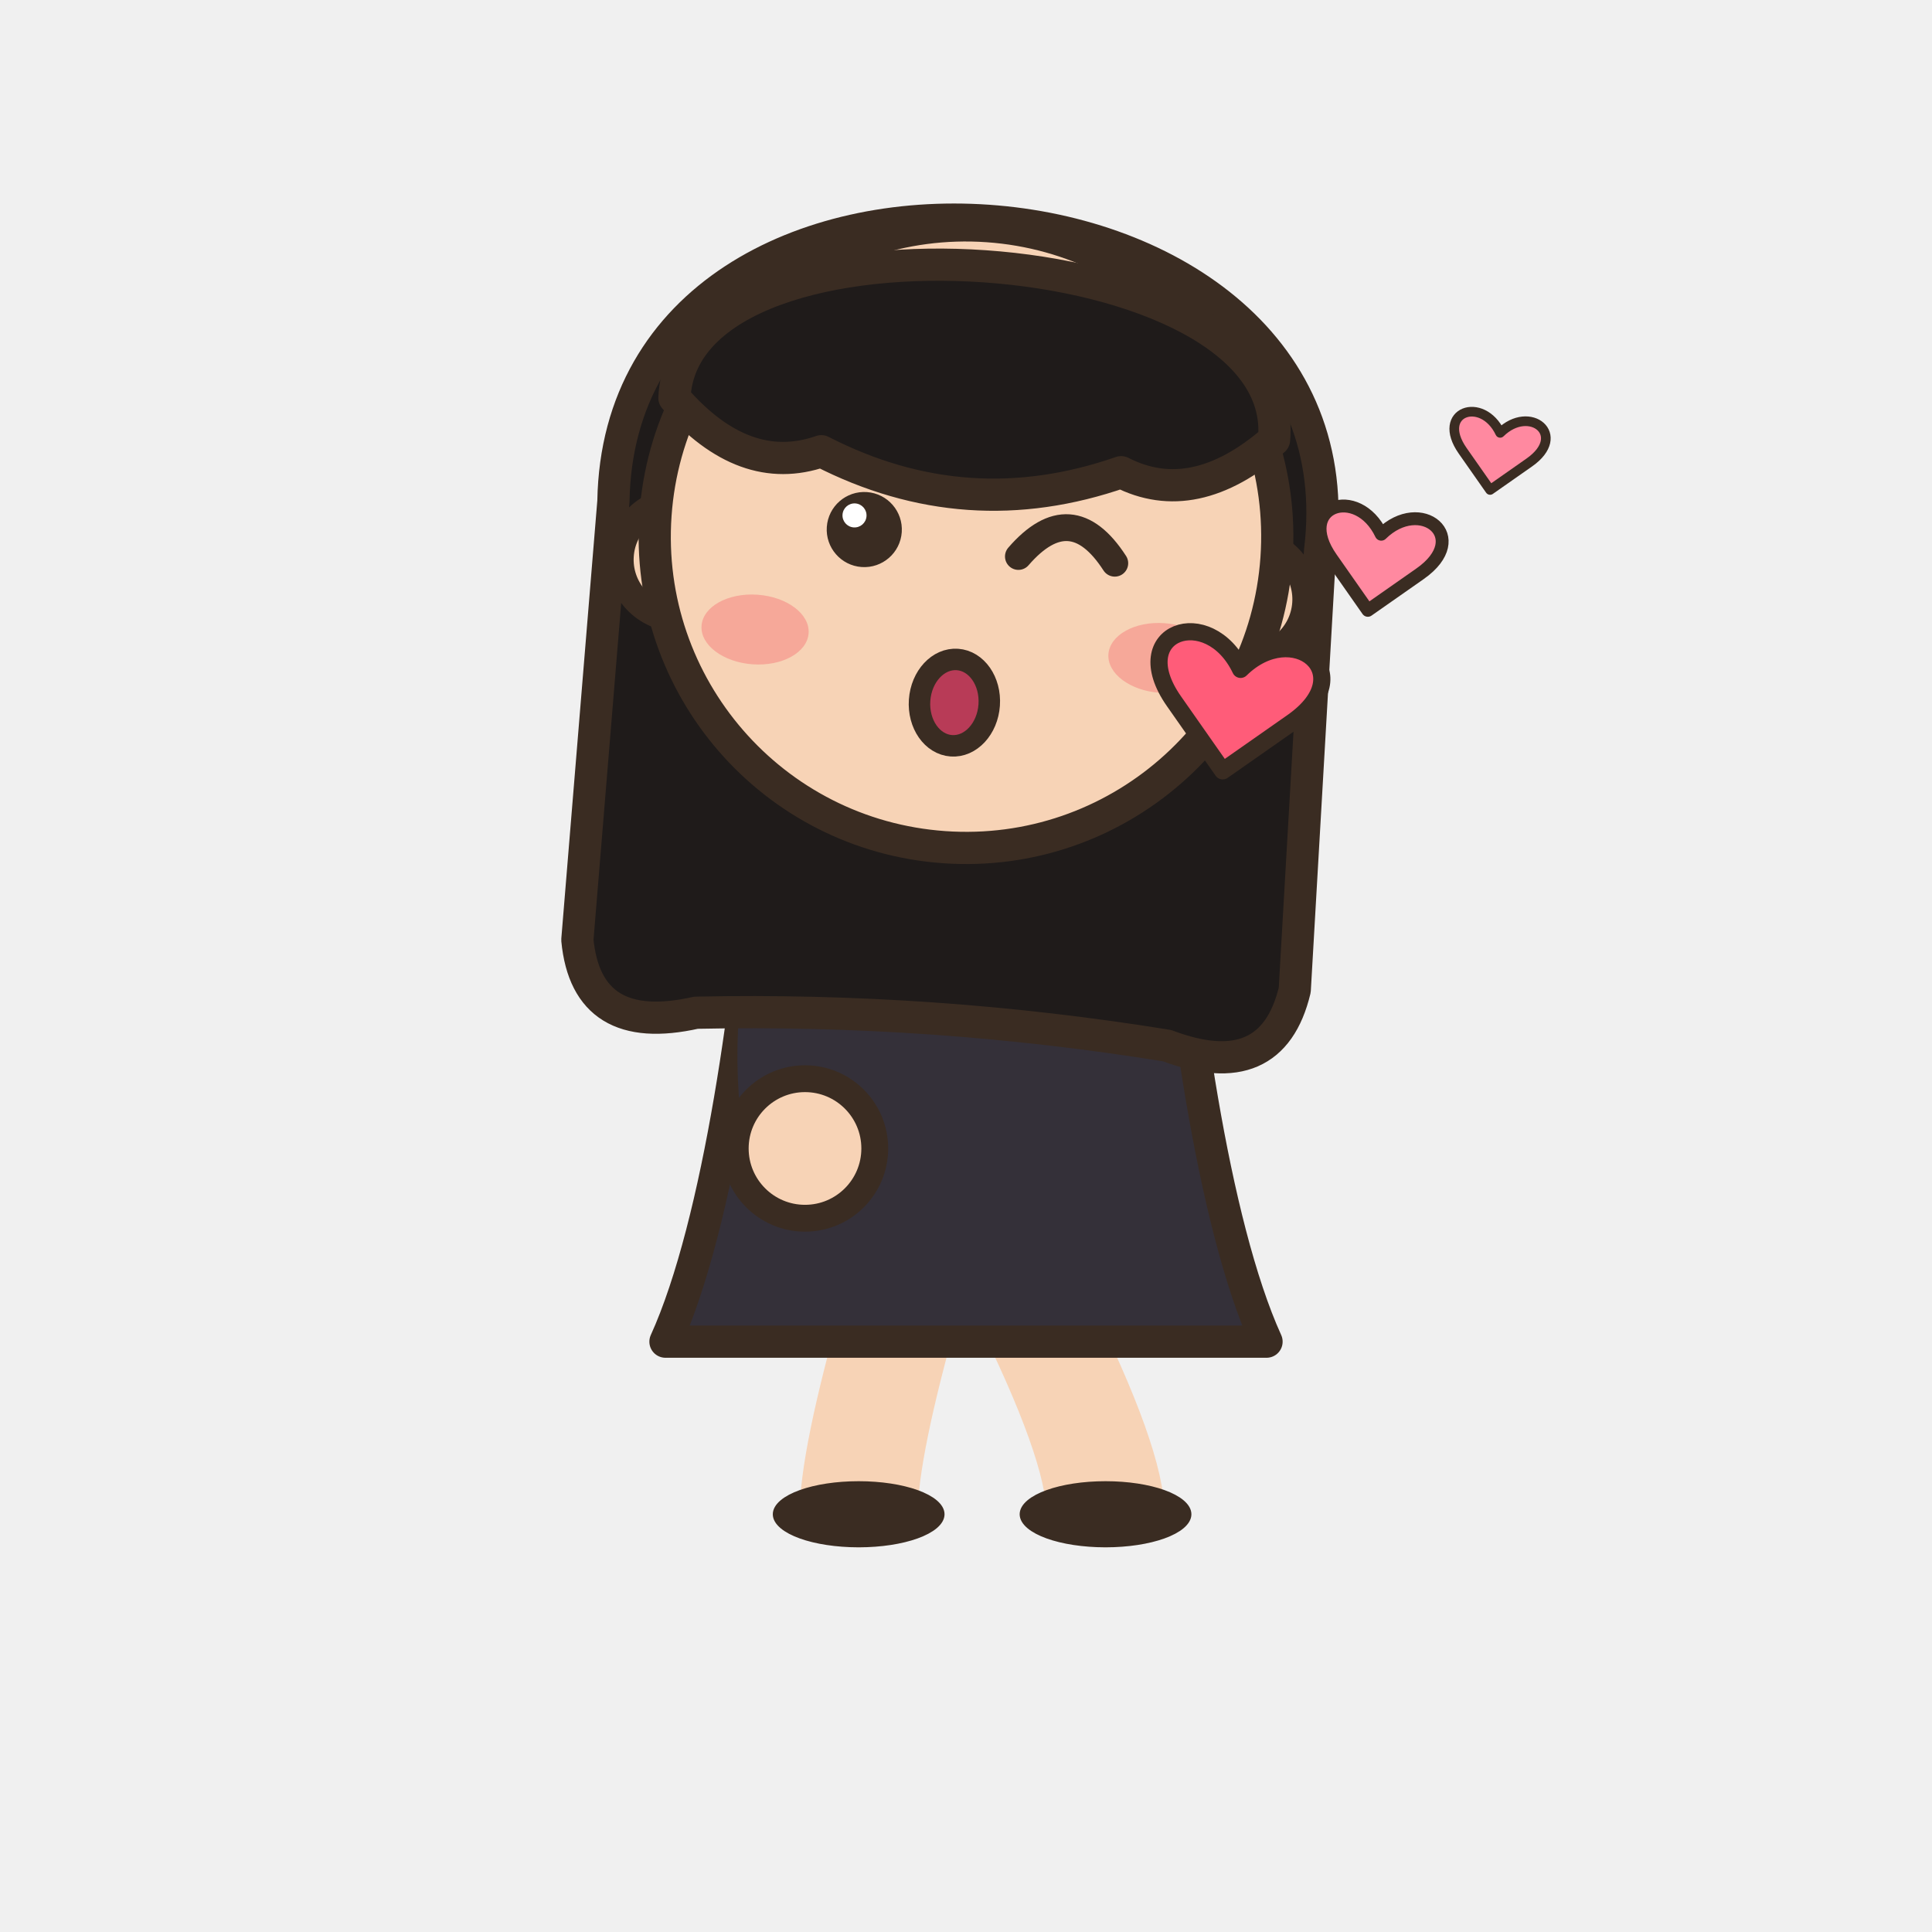
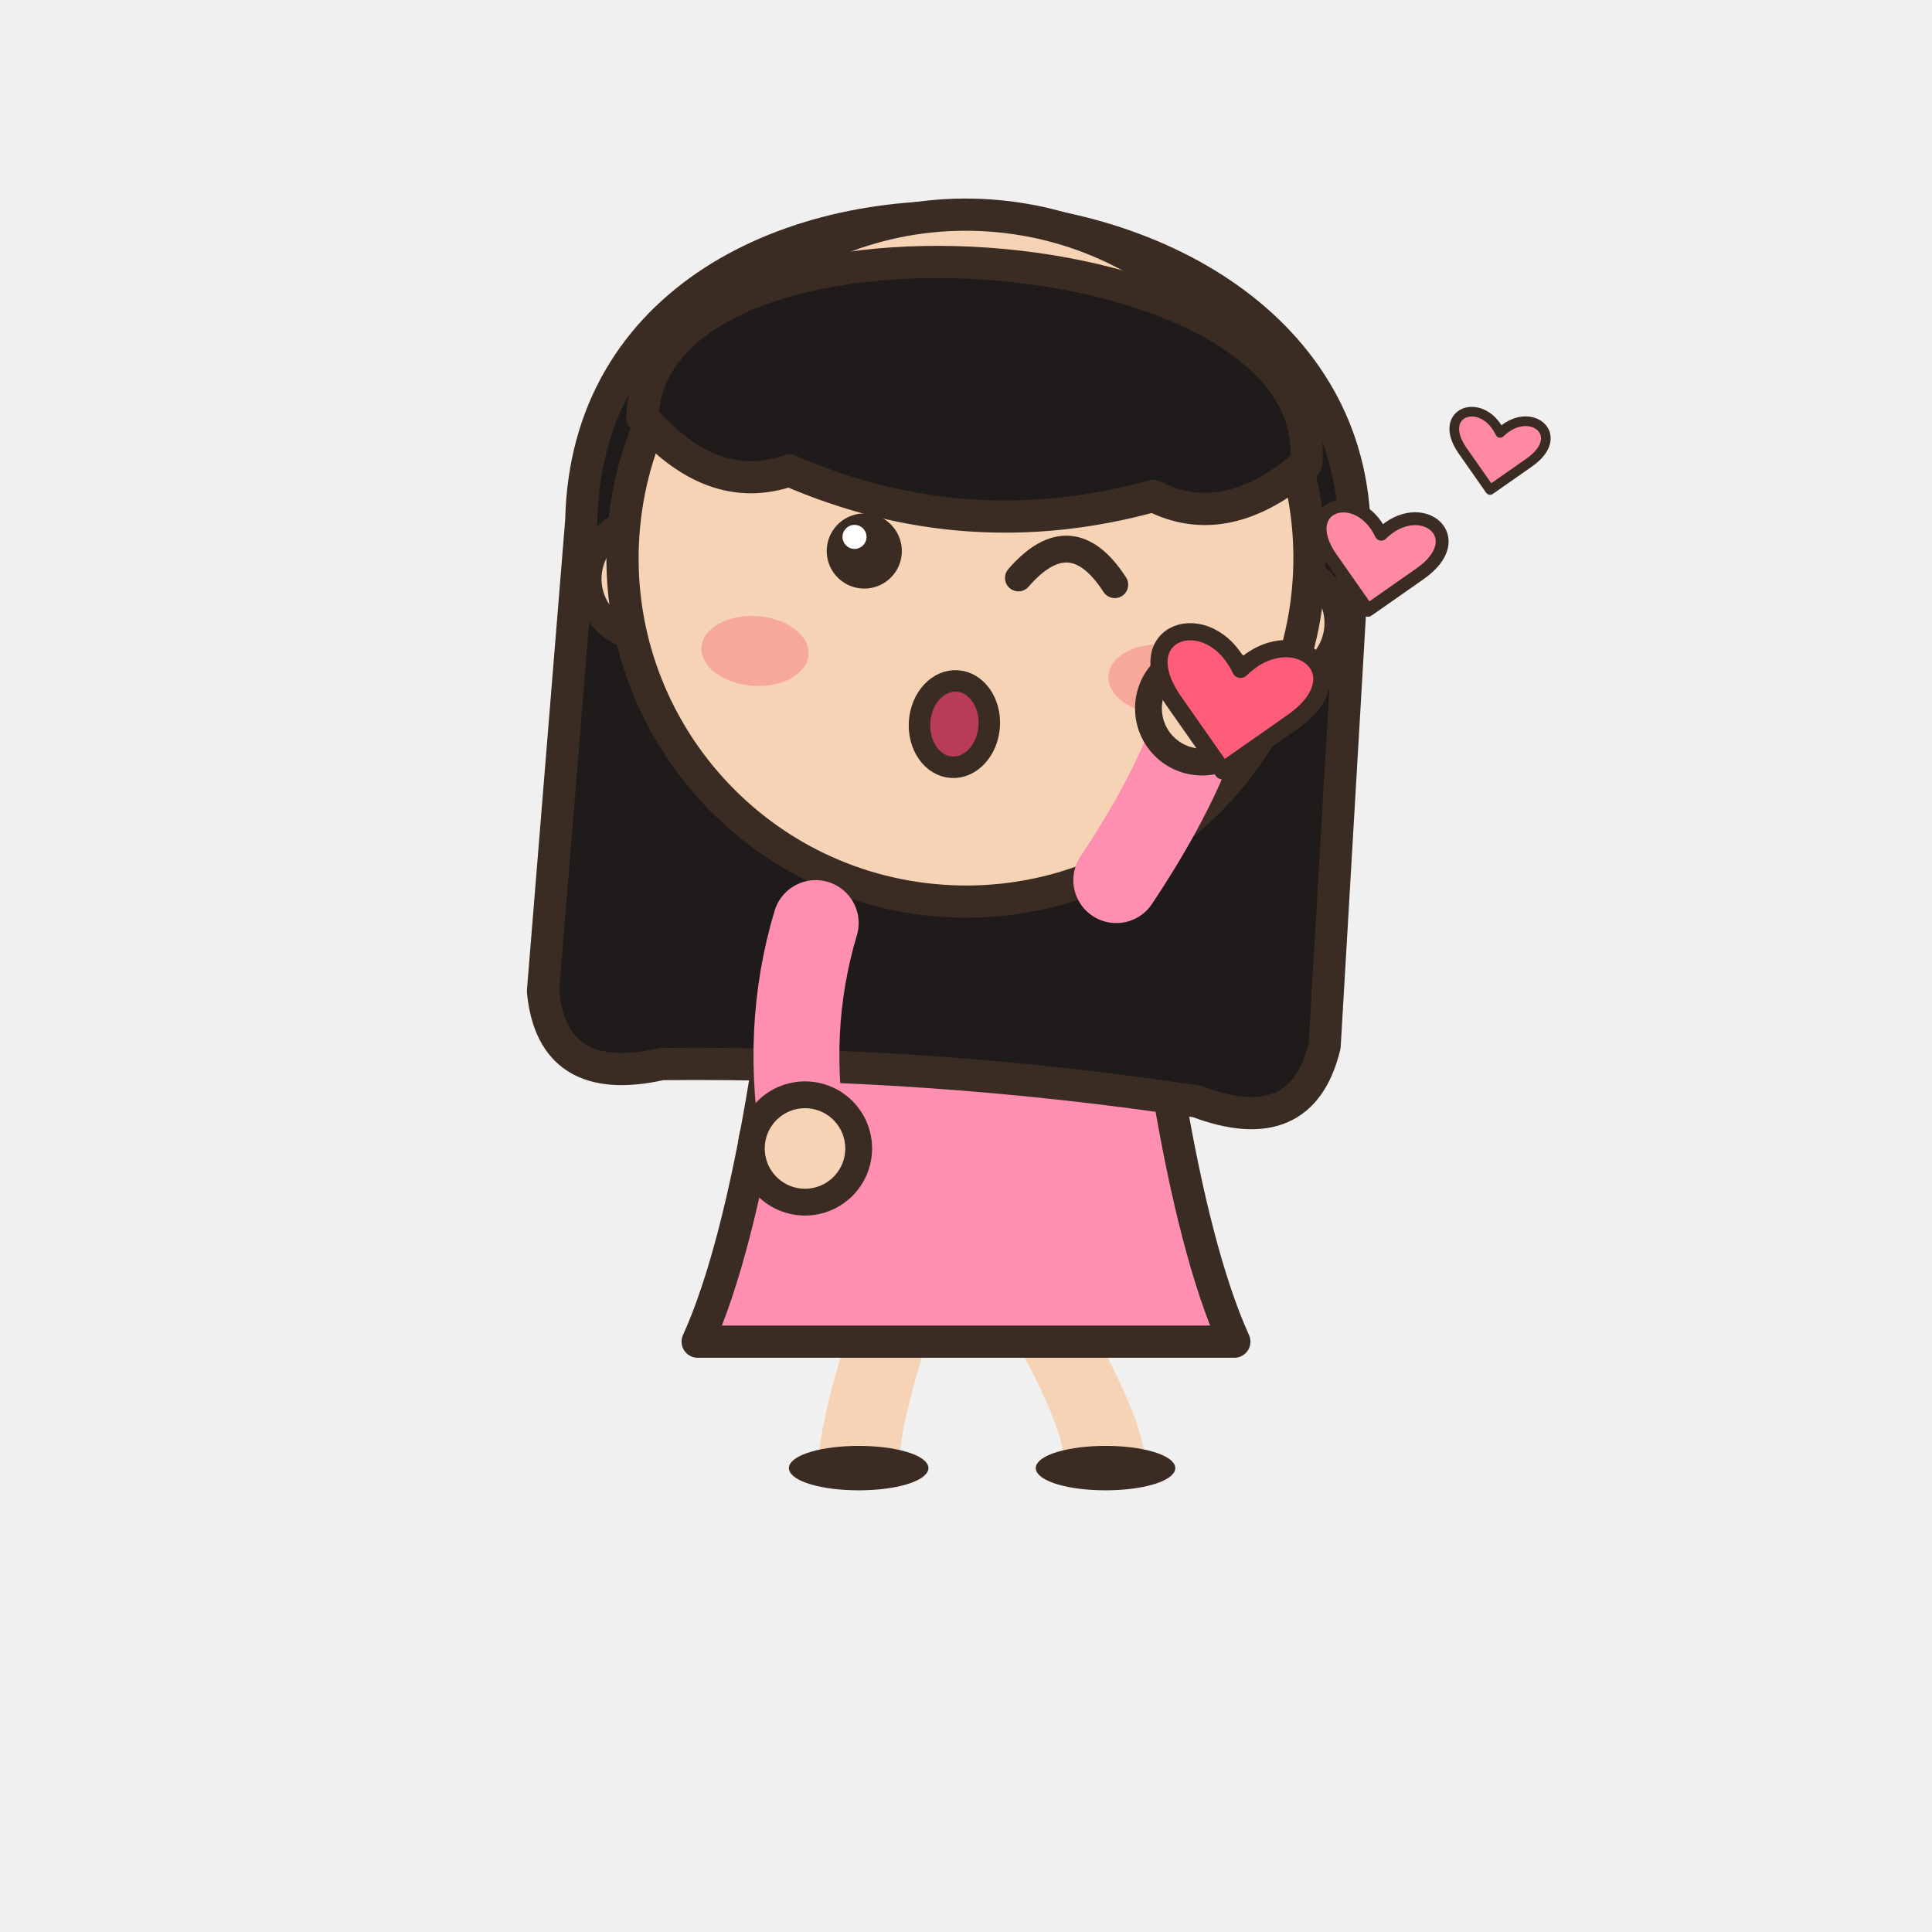
<svg xmlns="http://www.w3.org/2000/svg" viewBox="0 0 360 360" width="360" height="360">
  <g>
-     <g transform="translate(0 234) scale(1 0.56) translate(0 -234)">
-       <path d="M 168 250 Q 160 300 160 320" fill="none" stroke="#F7D3B6" stroke-width="22" stroke-linecap="round" />
+     <g transform="translate(0 234) scale(1 0.46) translate(0 -234)">
+       <path d="M 168 250 Q 160 300 160 320" fill="none" stroke="#F7D3B6" stroke-width="15" stroke-linecap="round" />
      <g transform="rotate(0 160 320)">
-         <ellipse cx="160" cy="320" rx="14" ry="9" fill="#3A2C22" stroke="#3A2C22" stroke-width="4" />
+         <ellipse cx="160" cy="320" rx="11" ry="7" fill="#3A2C22" stroke="#3A2C22" stroke-width="4" />
      </g>
-       <path d="M 192 250 Q 206 300 206 320" fill="none" stroke="#F7D3B6" stroke-width="22" stroke-linecap="round" />
+       <path d="M 192 250 Q 206 300 206 320" fill="none" stroke="#F7D3B6" stroke-width="15" stroke-linecap="round" />
      <g transform="rotate(0 206 320)">
-         <ellipse cx="206" cy="320" rx="14" ry="9" fill="#3A2C22" stroke="#3A2C22" stroke-width="4" />
+         <ellipse cx="206" cy="320" rx="11" ry="7" fill="#3A2C22" stroke="#3A2C22" stroke-width="4" />
      </g>
    </g>
-     <path d="M 142 154 C 140 184, 134 228, 124 250 L 236 250 C 226 228, 220 184, 218 154 C 196 142, 164 142, 142 154 Z" fill="#343039" stroke="#3A2C22" stroke-width="6" stroke-linejoin="round" stroke-linecap="round" />
-     <path d="M 152 172 Q 146 192 150 214" fill="none" stroke="#343039" stroke-width="22" stroke-linecap="round" />
-     <circle cx="150" cy="214" r="13" fill="#F7D3B6" stroke="#3A2C22" stroke-width="5" stroke-linejoin="round" />
-     <path d="M 208 164 Q 220 146 224 132" fill="none" stroke="#343039" stroke-width="22" stroke-linecap="round" />
-     <circle cx="224" cy="132" r="13" fill="#F7D3B6" stroke="#3A2C22" stroke-width="5" stroke-linejoin="round" />
-     <g transform="rotate(4 180 100)">
-       <path d="M 114 98 C 110 22, 250 22, 246 98 L 247 180 Q 244 198 224 192 Q 180 188 136 192 Q 116 198 113 180 Z" fill="#1F1B1A" stroke="#3A2C22" stroke-width="6" stroke-linejoin="round" stroke-linecap="round" />
-       <circle cx="127" cy="108" r="11" fill="#F7D3B6" stroke="#3A2C22" stroke-width="5" stroke-linejoin="round" stroke-linecap="round" />
-       <circle cx="233" cy="108" r="11" fill="#F7D3B6" stroke="#3A2C22" stroke-width="5" stroke-linejoin="round" stroke-linecap="round" />
-       <circle cx="180" cy="100" r="58" fill="#F7D3B6" stroke="#3A2C22" stroke-width="6" stroke-linejoin="round" stroke-linecap="round" />
-       <path d="M 124 78 C 123 40, 237 40, 236 78 Q 222 92, 208 86 Q 180 98, 152 86 Q 138 92, 124 78 Z" fill="#1F1B1A" stroke="#3A2C22" stroke-width="6" stroke-linejoin="round" stroke-linecap="round" />
-       <circle cx="161" cy="100" r="7" fill="#3A2C22" />
-       <circle cx="159" cy="97.5" r="2.24" fill="#FFFFFF" />
-       <path d="M 190 103 Q 199 91 208 103" fill="none" stroke="#3A2C22" stroke-width="5" stroke-linejoin="round" stroke-linecap="round" />
-       <ellipse cx="142" cy="120" rx="10" ry="6.5" fill="#F58C86" opacity="0.6" />
-       <ellipse cx="218" cy="120" rx="10" ry="6.5" fill="#F58C86" opacity="0.6" />
-       <ellipse cx="180" cy="131" rx="6.5" ry="8.06" fill="#B83B57" stroke="#3A2C22" stroke-width="4" stroke-linejoin="round" stroke-linecap="round" />
+     <path d="M 148 154 C 146 184, 140 228, 130 250 L 230 250 C 220 228, 214 184, 212 154 C 196 142, 164 142, 148 154 Z" fill="#FF8FB0" stroke="#3A2C22" stroke-width="6" stroke-linejoin="round" stroke-linecap="round" />
+     <g transform="rotate(4 180 104)">
+       <path d="M 108 102 C 104 20, 256 20, 252 102 L 253 190 Q 250 208 230 202 Q 180 198 130 202 Q 110 208 107 190 Z" fill="#1F1B1A" stroke="#3A2C22" stroke-width="6" stroke-linejoin="round" stroke-linecap="round" />
+       <circle cx="121" cy="112" r="11" fill="#F7D3B6" stroke="#3A2C22" stroke-width="5" stroke-linejoin="round" stroke-linecap="round" />
+       <circle cx="239" cy="112" r="11" fill="#F7D3B6" stroke="#3A2C22" stroke-width="5" stroke-linejoin="round" stroke-linecap="round" />
+       <circle cx="180" cy="104" r="64" fill="#F7D3B6" stroke="#3A2C22" stroke-width="6" stroke-linejoin="round" stroke-linecap="round" />
+       <path d="M 118 82 C 117 38, 243 38, 242 82 Q 228 96, 214 90 Q 180 102, 146 90 Q 132 96, 118 82 Z" fill="#1F1B1A" stroke="#3A2C22" stroke-width="6" stroke-linejoin="round" stroke-linecap="round" />
+       <circle cx="161" cy="104" r="7" fill="#3A2C22" />
+       <circle cx="159" cy="101.5" r="2.24" fill="#FFFFFF" />
+       <path d="M 190 107 Q 199 95 208 107" fill="none" stroke="#3A2C22" stroke-width="5" stroke-linejoin="round" stroke-linecap="round" />
+       <ellipse cx="142" cy="124" rx="10" ry="6.5" fill="#F58C86" opacity="0.6" />
+       <ellipse cx="218" cy="124" rx="10" ry="6.5" fill="#F58C86" opacity="0.6" />
+       <ellipse cx="180" cy="135" rx="6.5" ry="8.06" fill="#B83B57" stroke="#3A2C22" stroke-width="4" stroke-linejoin="round" stroke-linecap="round" />
    </g>
+     <path d="M 152 172 Q 146 192 150 214" fill="none" stroke="#FF8FB0" stroke-width="16" stroke-linecap="round" />
+     <circle cx="150" cy="214" r="10" fill="#F7D3B6" stroke="#3A2C22" stroke-width="5" stroke-linejoin="round" />
+     <path d="M 208 164 Q 220 146 224 132" fill="none" stroke="#FF8FB0" stroke-width="16" stroke-linecap="round" />
+     <circle cx="224" cy="132" r="10" fill="#F7D3B6" stroke="#3A2C22" stroke-width="5" stroke-linejoin="round" />
  </g>
  <g transform="translate(232 120) scale(0.8) rotate(10)">
    <path d="M 0 6 C -10 -8 -28 2 -14 16 L 0 30 L 14 16 C 28 2 10 -8 0 6 Z" fill="#FF5C79" stroke="#3A2C22" stroke-width="4" stroke-linejoin="round" stroke-linecap="round" />
  </g>
  <g transform="translate(258 96) scale(0.6) rotate(10)">
    <path d="M 0 6 C -10 -8 -28 2 -14 16 L 0 30 L 14 16 C 28 2 10 -8 0 6 Z" fill="#FF89A0" stroke="#3A2C22" stroke-width="4" stroke-linejoin="round" stroke-linecap="round" />
  </g>
  <g transform="translate(280 78) scale(0.45) rotate(10)">
    <path d="M 0 6 C -10 -8 -28 2 -14 16 L 0 30 L 14 16 C 28 2 10 -8 0 6 Z" fill="#FF89A0" stroke="#3A2C22" stroke-width="4" stroke-linejoin="round" stroke-linecap="round" />
  </g>
</svg>
